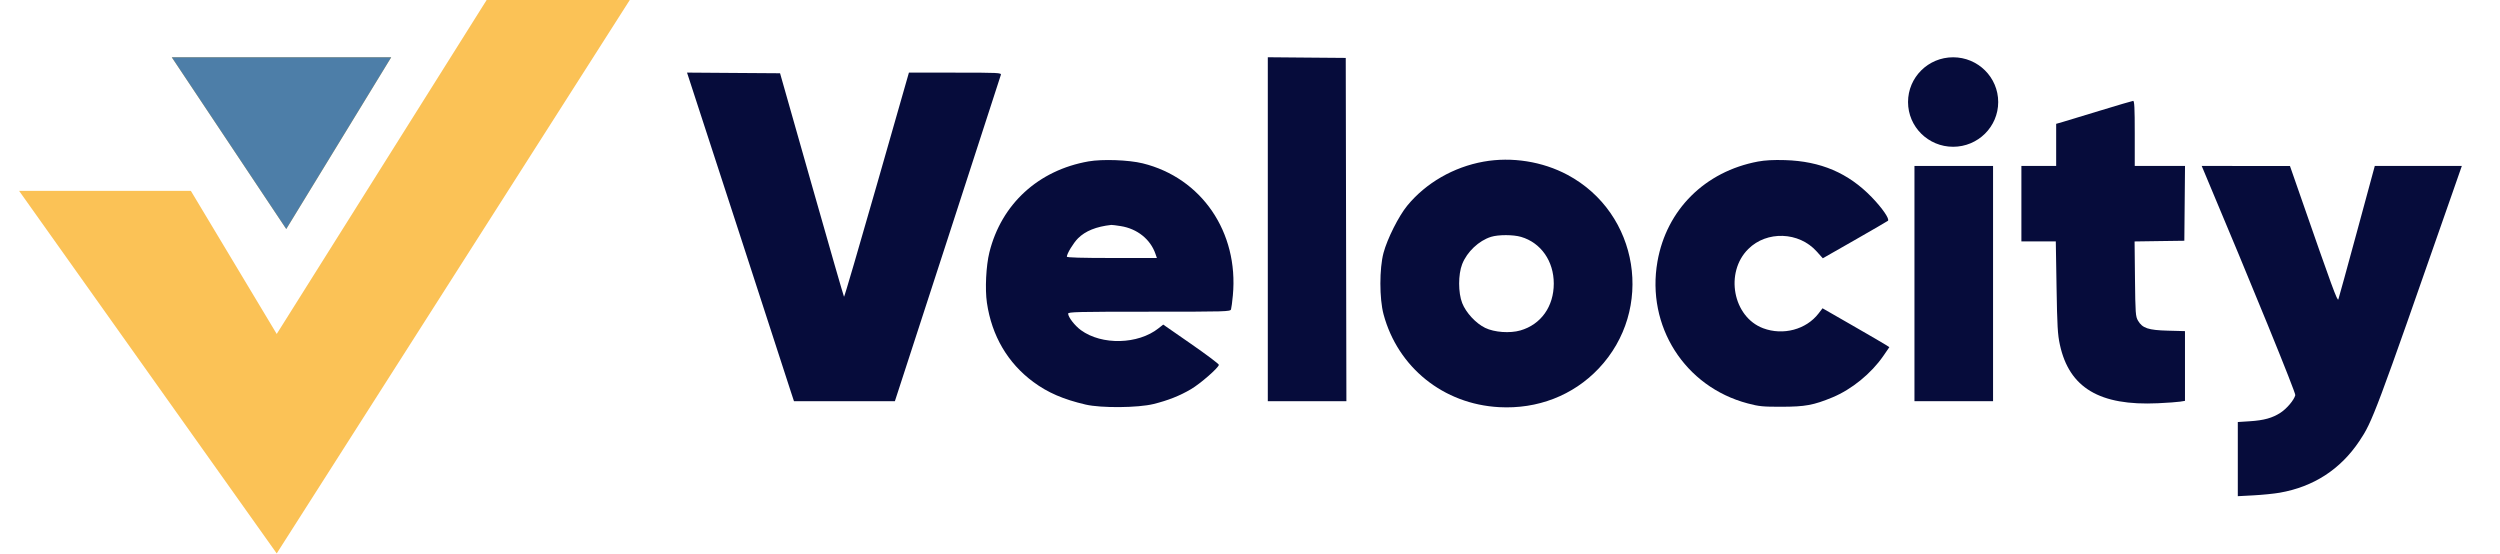
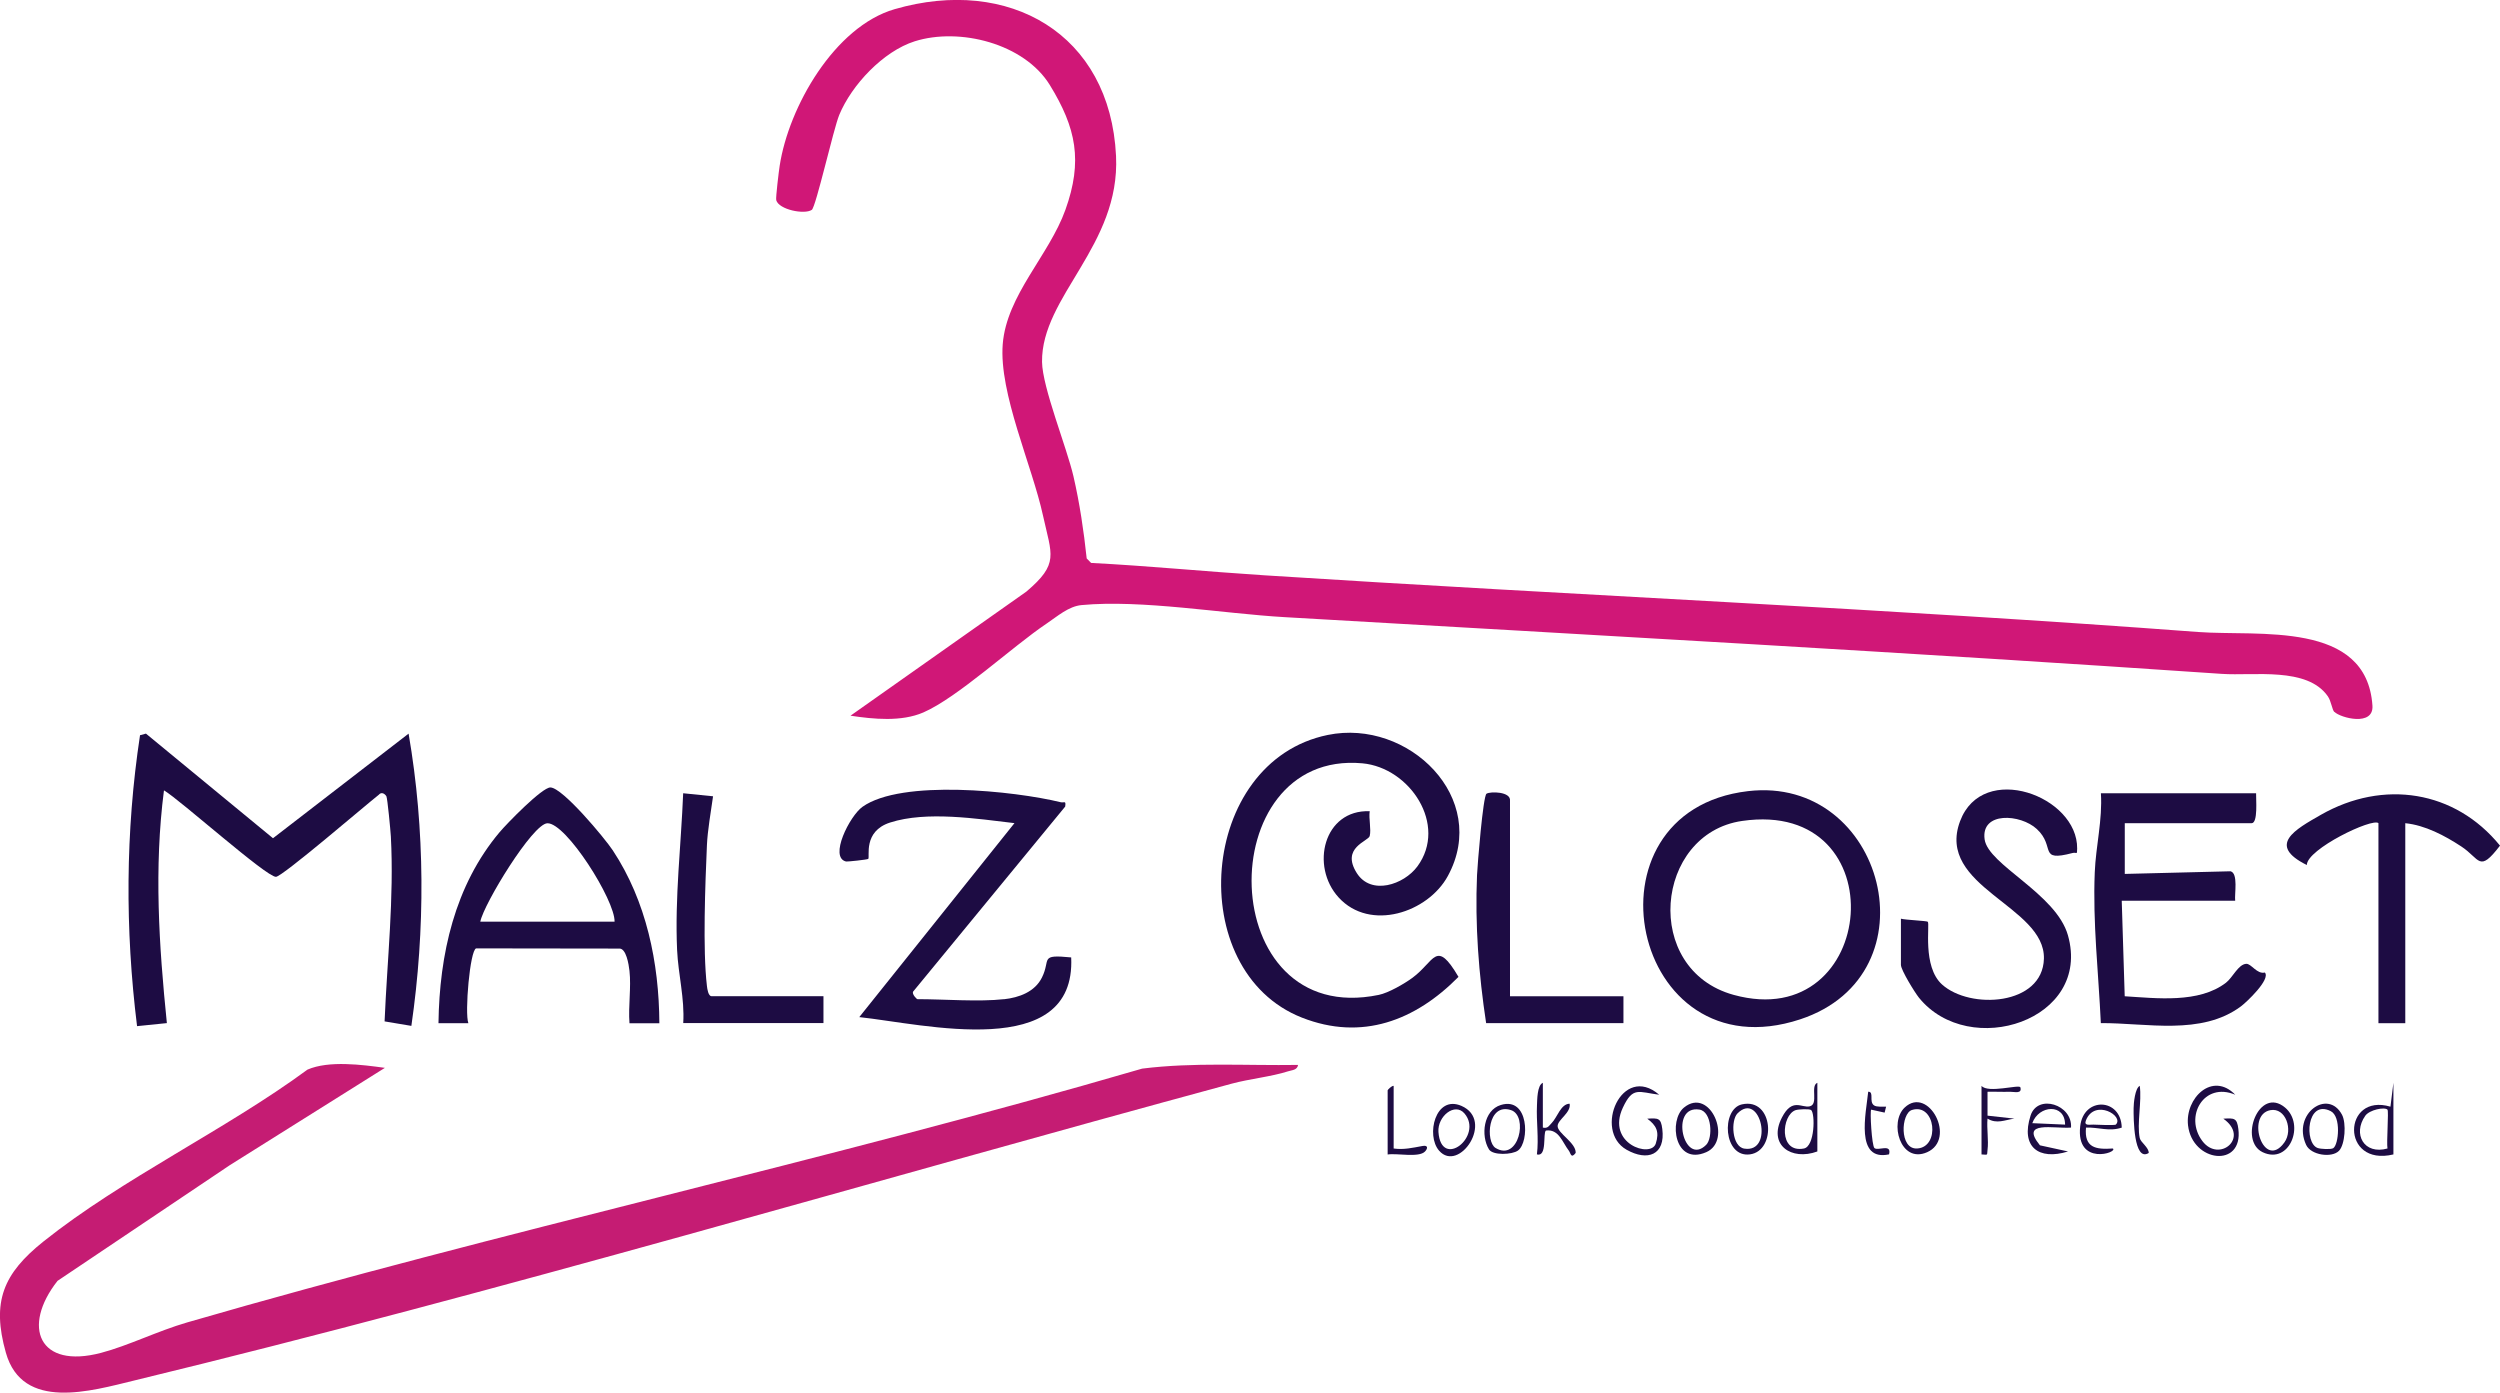
- <svg xmlns="http://www.w3.org/2000/svg" width="131" height="29" viewBox="0 0 131 29" fill="none">
-   <path d="M20.5 3H9L15 12L20.5 3Z" fill="#FBC256" />
-   <path d="M10 10H1L14.5 29L33 0H25.5L14.5 17.5L10 10Z" fill="#FBC256" />
-   <path d="M20.5 3H9L15 12L20.5 3Z" fill="#4D7EA8" />
-   <path d="M104.706 5.347C104.706 6.642 103.648 7.691 102.343 7.691C101.038 7.691 99.981 6.642 99.981 5.347C99.981 4.052 101.038 3.002 102.343 3.002C103.648 3.002 104.706 4.052 104.706 5.347Z" fill="#060C3B" />
-   <path d="M100.318 14.859V21.022H102.377H104.436V14.859V8.696H102.377H100.318V14.859Z" fill="#060C3B" />
-   <path d="M110.072 5.788C109.181 6.061 108.293 6.33 108.098 6.387L107.743 6.489V7.593V8.696H106.832H105.921V10.672V12.649H106.822H107.724L107.763 15.043C107.796 17.082 107.822 17.531 107.937 18.06C108.425 20.32 110.021 21.273 113.076 21.13C113.577 21.107 114.101 21.069 114.24 21.046L114.493 21.005V19.178V17.351L113.599 17.327C112.569 17.3 112.262 17.197 112.031 16.802C111.904 16.584 111.893 16.433 111.873 14.61L111.852 12.652L113.155 12.633L114.459 12.615L114.477 10.656L114.495 8.696H113.178H111.861V6.988C111.861 5.662 111.842 5.281 111.776 5.286C111.73 5.29 110.963 5.516 110.072 5.788Z" fill="#060C3B" />
-   <path d="M115.475 8.947C117.992 14.92 120.304 20.587 120.274 20.707C120.21 20.959 119.836 21.405 119.506 21.622C119.08 21.902 118.63 22.027 117.885 22.074L117.261 22.114V24.057V26L118.088 25.956C118.542 25.932 119.158 25.87 119.456 25.818C121.23 25.508 122.636 24.598 123.629 23.115C124.32 22.083 124.444 21.753 128.503 10.12L129 8.696H126.719H124.439L123.509 12.126C122.997 14.012 122.557 15.614 122.53 15.686C122.483 15.812 122.21 15.069 120.513 10.187L119.994 8.698L117.682 8.697L115.369 8.696L115.475 8.947Z" fill="#060C3B" />
-   <path d="M92.118 8.465C89.341 8.986 87.328 10.987 86.851 13.703C86.257 17.086 88.277 20.264 91.577 21.138C92.181 21.298 92.369 21.316 93.366 21.314C94.591 21.312 95.031 21.231 96.019 20.823C97.027 20.406 98.05 19.573 98.685 18.653L99.002 18.192L98.848 18.091C98.764 18.035 97.976 17.576 97.098 17.071L95.501 16.154L95.292 16.426C94.644 17.269 93.435 17.592 92.389 17.2C90.806 16.607 90.369 14.281 91.609 13.048C92.58 12.081 94.263 12.14 95.191 13.173L95.515 13.534L97.191 12.578C98.113 12.051 98.894 11.598 98.927 11.57C99.029 11.482 98.635 10.908 98.079 10.333C96.851 9.064 95.406 8.447 93.534 8.39C92.933 8.372 92.487 8.396 92.118 8.465Z" fill="#060C3B" />
-   <path fill-rule="evenodd" clip-rule="evenodd" d="M77.741 8.47C76.169 8.751 74.716 9.588 73.742 10.774C73.291 11.323 72.694 12.511 72.496 13.251C72.277 14.075 72.278 15.646 72.497 16.467C73.245 19.254 75.636 21.177 78.555 21.335C80.568 21.445 82.43 20.723 83.767 19.314C86.7 16.223 85.89 11.171 82.141 9.164C80.826 8.46 79.215 8.206 77.741 8.47ZM81.418 14.859C81.418 13.68 80.745 12.719 79.705 12.413C79.296 12.292 78.516 12.291 78.133 12.41C77.492 12.609 76.871 13.195 76.618 13.841C76.406 14.382 76.406 15.337 76.619 15.881C76.817 16.385 77.334 16.943 77.821 17.18C78.304 17.415 79.119 17.474 79.669 17.315C80.748 17.003 81.418 16.061 81.418 14.859Z" fill="#060C3B" />
-   <path d="M66.433 12.011V21.022H68.492H70.551L70.534 12.029L70.517 3.035L68.475 3.018L66.433 3V12.011Z" fill="#060C3B" />
-   <path fill-rule="evenodd" clip-rule="evenodd" d="M57.039 8.457C54.409 8.919 52.475 10.692 51.845 13.218C51.669 13.926 51.609 15.148 51.715 15.868C51.97 17.6 52.805 19.023 54.148 20.016C54.907 20.576 55.723 20.929 56.89 21.2C57.701 21.389 59.633 21.372 60.448 21.17C61.207 20.982 61.822 20.738 62.409 20.392C62.904 20.101 63.868 19.257 63.868 19.116C63.868 19.07 63.212 18.576 62.41 18.02L60.952 17.008L60.706 17.203C59.634 18.053 57.736 18.099 56.64 17.3C56.32 17.067 55.971 16.616 55.971 16.435C55.971 16.345 56.461 16.333 60.219 16.333C64.289 16.333 64.468 16.328 64.506 16.209C64.528 16.141 64.571 15.812 64.602 15.477C64.91 12.166 62.965 9.319 59.876 8.559C59.148 8.379 57.763 8.33 57.039 8.457ZM60.546 13.302C60.282 12.538 59.594 11.987 58.729 11.848C58.493 11.81 58.269 11.782 58.232 11.786C57.448 11.871 56.872 12.103 56.487 12.489C56.245 12.732 55.903 13.294 55.903 13.45C55.903 13.496 56.684 13.519 58.262 13.519H60.621L60.546 13.302Z" fill="#060C3B" />
-   <path d="M36 3.804C36.126 4.182 37.538 8.51 38.86 12.582C40.181 16.653 41.339 20.218 41.433 20.503L41.604 21.022L44.248 21.022L46.892 21.022L49.653 12.531C51.172 7.861 52.428 3.988 52.445 3.923C52.475 3.813 52.328 3.806 50.052 3.806H47.627L45.943 9.695C45.017 12.934 44.245 15.57 44.227 15.552C44.209 15.535 43.447 12.892 42.535 9.68L40.875 3.839L38.437 3.822L36 3.804Z" fill="#060C3B" />
+ <svg xmlns="http://www.w3.org/2000/svg" id="Layer_1" data-name="Layer 1" viewBox="0 0 379.04 211.16">
+   <defs>
+     <style>
+       .cls-1 {
+         fill: #c51c73;
+       }
+ 
+       .cls-2 {
+         fill: #1d0c43;
+       }
+ 
+       .cls-3 {
+         fill: #d01777;
+       }
+     </style>
+   </defs>
+   <g>
+     <path class="cls-3" d="M353.93,107.96c-.36-.36-.47-1.64-1-2.4-3.14-4.49-11.2-3.06-16.06-3.39-47.34-3.24-94.7-5.85-142.09-8.6-9.4-.54-21.7-2.69-30.8-1.83-1.96.18-3.67,1.71-5.32,2.82-5.18,3.48-13.45,11.19-18.67,13.46-3.33,1.44-7.55,1.02-11.04.49l26.66-18.81c5.01-4.25,3.84-5.52,2.53-11.51-1.66-7.63-6.7-18.57-6.11-26.01s7.02-13.45,9.5-20.36c2.66-7.41,1.64-12.42-2.36-18.93-3.88-6.3-13.69-8.77-20.48-6.63-4.77,1.51-9.56,6.6-11.45,11.17-.88,2.14-3.54,13.97-4.16,14.39-1.13.75-5-.04-5.39-1.47-.1-.35.4-4.45.52-5.21,1.36-8.91,8.31-21.1,17.43-23.75,17.28-5.01,32.68,3.66,33.57,22.27.65,13.59-11.34,21.26-11.22,31.22.05,3.85,3.75,12.97,4.76,17.32.94,4.08,1.57,8.3,2.01,12.47l.67.68c8.74.45,17.46,1.31,26.19,1.87,47.19,3.04,94.44,5.05,141.64,8.6,9.16.69,25.56-1.8,26.44,11.16.22,3.22-4.86,1.86-5.75.96Z" />
+     <path class="cls-1" d="M58.33,161.92l-23.49,14.74-26.12,17.54c-5.46,6.95-2.85,13.42,6.62,10.91,4.13-1.09,8.61-3.33,13.04-4.61,47.91-13.9,96.88-24.51,144.79-38.48,7.83-.98,15.76-.44,23.64-.56-.14.81-.92.77-1.52.97-2.57.82-5.78,1.13-8.54,1.87-55.12,14.93-110.92,31.55-166.33,44.99-6.64,1.61-17.01,4.71-19.53-4.2-2.19-7.74-.39-12,5.71-16.87,11.91-9.51,27.61-16.92,40.02-26.05,3.25-1.41,8.26-.74,11.72-.27Z" />
+   </g>
+   <g>
+     <path class="cls-2" d="M207.67,122.99c-.17,1.13.25,2.74,0,3.76-.2.81-4.41,1.75-1.96,5.62,2.17,3.43,7.13,1.78,9.19-1.01,4.62-6.28-1.12-14.97-8.35-15.63-23.04-2.09-22.52,40.3,2.5,35.11,1.47-.3,3.86-1.68,5.1-2.59,3.4-2.5,3.55-5.96,6.98-.14-6.54,6.63-14.65,9.75-23.73,6.18-18.01-7.07-15.73-38.84,3.91-42.86,12.22-2.51,24.63,9.57,18.21,21.38-3.02,5.56-11.8,8.47-16.56,3.26-4.33-4.74-2.28-13.34,4.71-13.08Z" />
+     <path class="cls-2" d="M22.13,111.23l19.26,15.86,20.56-15.86c2.51,14.57,2.54,29.69.42,44.31l-4.06-.68c.39-9.33,1.45-18.68.95-28.04-.05-.88-.52-5.85-.68-6.1-.26-.41-.76-.69-1.15-.22-1.9,1.48-14.6,12.41-15.59,12.44-1.46.04-14.54-11.68-16.98-13.11-1.52,11.77-.76,23.53.44,35.29l-4.52.46c-1.82-14.66-1.77-29.5.45-44.11l.89-.24Z" />
+     <path class="cls-2" d="M152.23,151.5c2.27-.25,4.67-1.11,5.75-3.3,1.38-2.78-.47-3.52,4.43-3.04.74,15.89-22.46,10.07-32.13,9.05l23.53-29.41c-5.7-.67-13.33-1.87-18.86-.09-4.16,1.34-3.02,5.23-3.31,5.51-.12.12-3.2.44-3.36.4-2.63-.62.55-6.91,2.48-8.29,5.93-4.22,23.01-2.42,30.06-.7.53.13.82-.34.68.66l-23.07,28.07c-.17.38.54,1.13.68,1.13,4.03,0,9.29.43,13.12,0Z" />
+     <path class="cls-2" d="M265.02,119.95c20.67-2.44,28.63,27.77,7.91,34.6-25.68,8.46-33.89-31.54-7.91-34.6ZM264.12,124.47c-13.26,1.93-15.18,22.54-1.27,26.37,21.94,6.04,24.94-29.82,1.27-26.37Z" />
+     <path class="cls-2" d="M95.44,147.21c-.11-.99-.5-3.49-1.58-3.39l-21.67-.03c-.94.26-1.75,9.83-1.18,11.34h-4.53c.14-10.39,2.45-20.86,9.27-28.96,1.06-1.26,6.45-6.82,7.71-6.78,1.87.06,8.24,7.71,9.45,9.54,5.1,7.72,7.01,17.04,7.06,26.21h-4.53c-.2-2.54.28-5.44,0-7.92ZM93.18,139.74c.08-3.26-7.35-15.01-10.19-14.92-2.22.06-9.64,12.21-10.17,14.92h20.36Z" />
+     <path class="cls-2" d="M342.06,120.28c-.03.85.31,4.53-.68,4.53h-19.23v7.69l16.03-.4c1.21.29.58,3.47.71,4.47h-17.2l.45,14.48c4.8.29,11.25,1.11,15.36-2.06,1.03-.8,1.84-2.76,3.05-2.86.77-.06,1.64,1.62,2.84,1.32.91,1.03-2.8,4.52-3.64,5.14-6.01,4.46-14.3,2.49-21.23,2.53-.35-7.63-1.24-15.19-.92-22.88.16-3.94,1.19-7.98.93-11.97h23.53Z" />
+     <path class="cls-2" d="M288.21,139.29c.67.19,3.92.32,4.07.46.36.35-.86,6.78,2.16,9.51,4.27,3.85,15.26,3.2,15.45-3.9.22-8.04-16.46-10.86-12.71-20.86,3.42-9.13,17.85-3.81,17.75,4.16-.01,1.07-.07.5-.7.67-5.29,1.39-2.51-.94-5.41-3.63-2.47-2.3-8.51-2.7-7.92,1.56.54,3.88,10.83,8.21,12.63,14.54,3.66,12.89-14.95,18.91-22.59,9.46-.64-.8-2.73-4.19-2.73-4.97v-7.01Z" />
+     <path class="cls-2" d="M360.62,124.81c-.88-.87-10.86,3.93-10.87,6.34-6.11-3.03-1.74-5.39,2.13-7.61,9.46-5.4,20.35-3.72,27.16,4.67-3.22,4.21-2.99,2.01-5.88.12-2.48-1.63-5.48-3.22-8.48-3.52v30.32h-4.07v-30.32Z" />
+     <path class="cls-2" d="M103.59,155.12c.23-3.71-.76-7.4-.93-11.07-.36-7.98.6-15.84.92-23.78l4.53.46c-.32,2.31-.83,5.15-.93,7.44-.25,5.78-.65,15.82,0,21.31.05.46.21,1.56.7,1.56h16.97v4.07h-21.27Z" />
+     <path class="cls-2" d="M228.94,151.05h17.2v4.07h-20.82c-1.12-7.4-1.7-14.91-1.38-22.42.07-1.55.91-12.03,1.44-12.36.59-.37,3.72-.33,3.56,1.07v29.64Z" />
+   </g>
+   <g>
+     <path class="cls-2" d="M338.9,165.98c-4.76-2.02-7.79,3.32-4.98,7.03,2.54,3.35,7.23-.54,3.17-3.4,1.68-.1,2.07-.11,2.28,1.56.76,5.98-6.98,5.08-7.63-.55-.47-4.13,3.7-8.21,7.16-4.64Z" />
+     <path class="cls-2" d="M251.56,165.98c-3.15-.4-3.99-1.29-5.51,1.96-2.55,5.47,4.26,7.69,4.99,5.45.59-1.81.08-2.77-1.29-3.78,1.68-.1,2.07-.11,2.28,1.56.5,3.95-2.25,4.94-5.41,3.15-5.11-2.89-.7-13.18,4.94-8.34Z" />
+     <path class="cls-2" d="M362.88,175.03c-8.05,1.92-7.71-9.39-.45-7.24l.45-3.62v10.86ZM361.98,168.24c-.44-.44-2.73.02-3.37.93-1.94,2.77-.19,5.96,3.37,4.96-.16-.91.21-5.68,0-5.89Z" />
+     <path class="cls-2" d="M255.31,167.93c3.98-3.26,7.44,5,3.38,6.76-4.81,2.09-5.73-4.83-3.38-6.76ZM258.69,173.57c1.03-1.04.87-5.05-1.04-5.34-4.56-.71-2.37,8.76,1.04,5.34Z" />
+     <path class="cls-2" d="M275.54,174.58c-3.94,1.45-7.53-.98-5.37-5.15,1.57-3.04,2.98-1.42,4.2-1.69,1.42-.31.04-3.1,1.17-3.57v10.41ZM274.59,168.3c-.24-.2-1.92-.13-2.36.02-2.11.73-2.61,6.58,1.28,5.81,1.65-.33,1.72-5.29,1.08-5.84Z" />
+     <path class="cls-2" d="M288.78,167.92c3.6-3.38,7.93,4.79,3.39,6.78-4.05,1.77-5.78-4.53-3.39-6.78ZM289.88,168.29c-1.67.52-1.94,5.98.78,5.84,3.56-.19,2.79-6.95-.78-5.84Z" />
+     <path class="cls-2" d="M264.11,167.44c4.8-1.07,5.28,7.03,1.22,7.58s-4.42-6.87-1.22-7.58ZM263.43,168.81c-1.03,1.04-.87,5.05,1.04,5.34,4.57.71,2.46-8.85-1.04-5.34Z" />
+     <path class="cls-2" d="M354.63,174.48c-1.09,1.12-4.27.67-4.99-.91-2.15-4.69,3.31-8.59,5.45-4.55.67,1.28.46,4.51-.46,5.46ZM353.77,174.07c.8-.52,1.22-4.78-.39-5.6-3.66-1.87-4.07,4.87-1.97,5.59.46.16,2.02.24,2.35.02Z" />
+     <path class="cls-2" d="M233.91,170.96c.77.17.91-.25,1.35-.69.86-.87,1.37-2.9,2.72-2.93.26,1.35-1.82,2.42-1.82,3.39,0,1.11,2.8,2.52,2.74,4.07-.72.95-.76.02-1.04-.34-.95-1.21-1.51-3.33-3.48-3.05-.48.4.22,4.04-1.36,3.62.31-2.49-.11-4.96.01-7.46.04-.78.02-3.03.89-3.4v6.79Z" />
+     <path class="cls-2" d="M218.19,174.46c-2.03-2.32-.57-8.51,3.39-6.79,5.07,2.21-.37,10.24-3.39,6.79ZM222.04,168.82c-1.46-1.72-4.11.43-3.95,2.8.41,5.79,6.86.63,3.95-2.8Z" />
+     <path class="cls-2" d="M346.46,167.93c3.05,2.57.68,8.68-3.39,6.77-3.71-1.75-.58-10.1,3.39-6.77ZM344.21,168.32c-3.78.73-.98,9.24,2.14,4.89,1.36-1.89.2-5.34-2.14-4.89Z" />
+     <path class="cls-2" d="M314.01,170.96c-2.61.2-7.84-1.12-4.72,2.69l4.26.93c-4.46,1.39-7.22-.7-5.68-5.45,1.08-3.33,6.38-1.65,6.13,1.83ZM313.1,170.51c-.01-3.27-4-2.97-4.97-.22l4.97.22Z" />
+     <path class="cls-2" d="M321.7,170.96c-1.91.65-3.5-.07-5.43,0-.28,3.03,1.43,3.36,4.07,3.17.88.6-5.62,2.73-4.95-3.35.5-4.54,6.19-4.33,6.3.17ZM320.79,170.51c1.33-1.3-3.18-3.97-4.52-.67-.38.93.62.64,1.12.67.58.04,3.28.12,3.4,0Z" />
+     <path class="cls-2" d="M230.15,174.44c-.88.64-3.82.77-4.4-.18-1.27-2.07-.85-5.93,1.81-6.73,4.27-1.3,4.36,5.62,2.59,6.91ZM226.75,174.05c3.5,2.14,5.01-4.87,2.34-5.74-3.56-1.16-3.88,4.8-2.34,5.74Z" />
+     <path class="cls-2" d="M300.43,164.63c.98,1.18,5.75-.26,5.89.23.3,1.05-.97.65-1.58.67-1.13.04-2.27-.03-3.4,0v3.62s4.07.45,4.07.45c-1.46.2-2.67.86-4.07,0-.14,1.52.19,3.28,0,4.76-.11.83.15.73-.91.67v-10.41Z" />
+     <path class="cls-2" d="M211.29,174.13c1.55.22,2.89-.11,4.38-.38.87-.16.83.37.38.84-.93.97-4.28.22-5.66.45v-9.73c0-.08.61-.71.91-.68v9.5Z" />
+     <path class="cls-2" d="M285.96,167.8l-.22.89-2.04-.45c-.21.21.09,5.49.5,5.83.55.46,2.65-.74,2.21.95-5.19,1.11-3.49-6.25-3.16-9.5.95,0,.07,1.5.88,2.07.42.29,1.3.17,1.84.2Z" />
+     <path class="cls-2" d="M324.42,172.55c.15.67,1.38,1.41,1.36,2.26-2.27,1.42-2.31-5.26-2.29-6.8,0-.7.21-3.02.93-3.38.34,2.29-.46,5.81,0,7.92Z" />
+   </g>
</svg>
